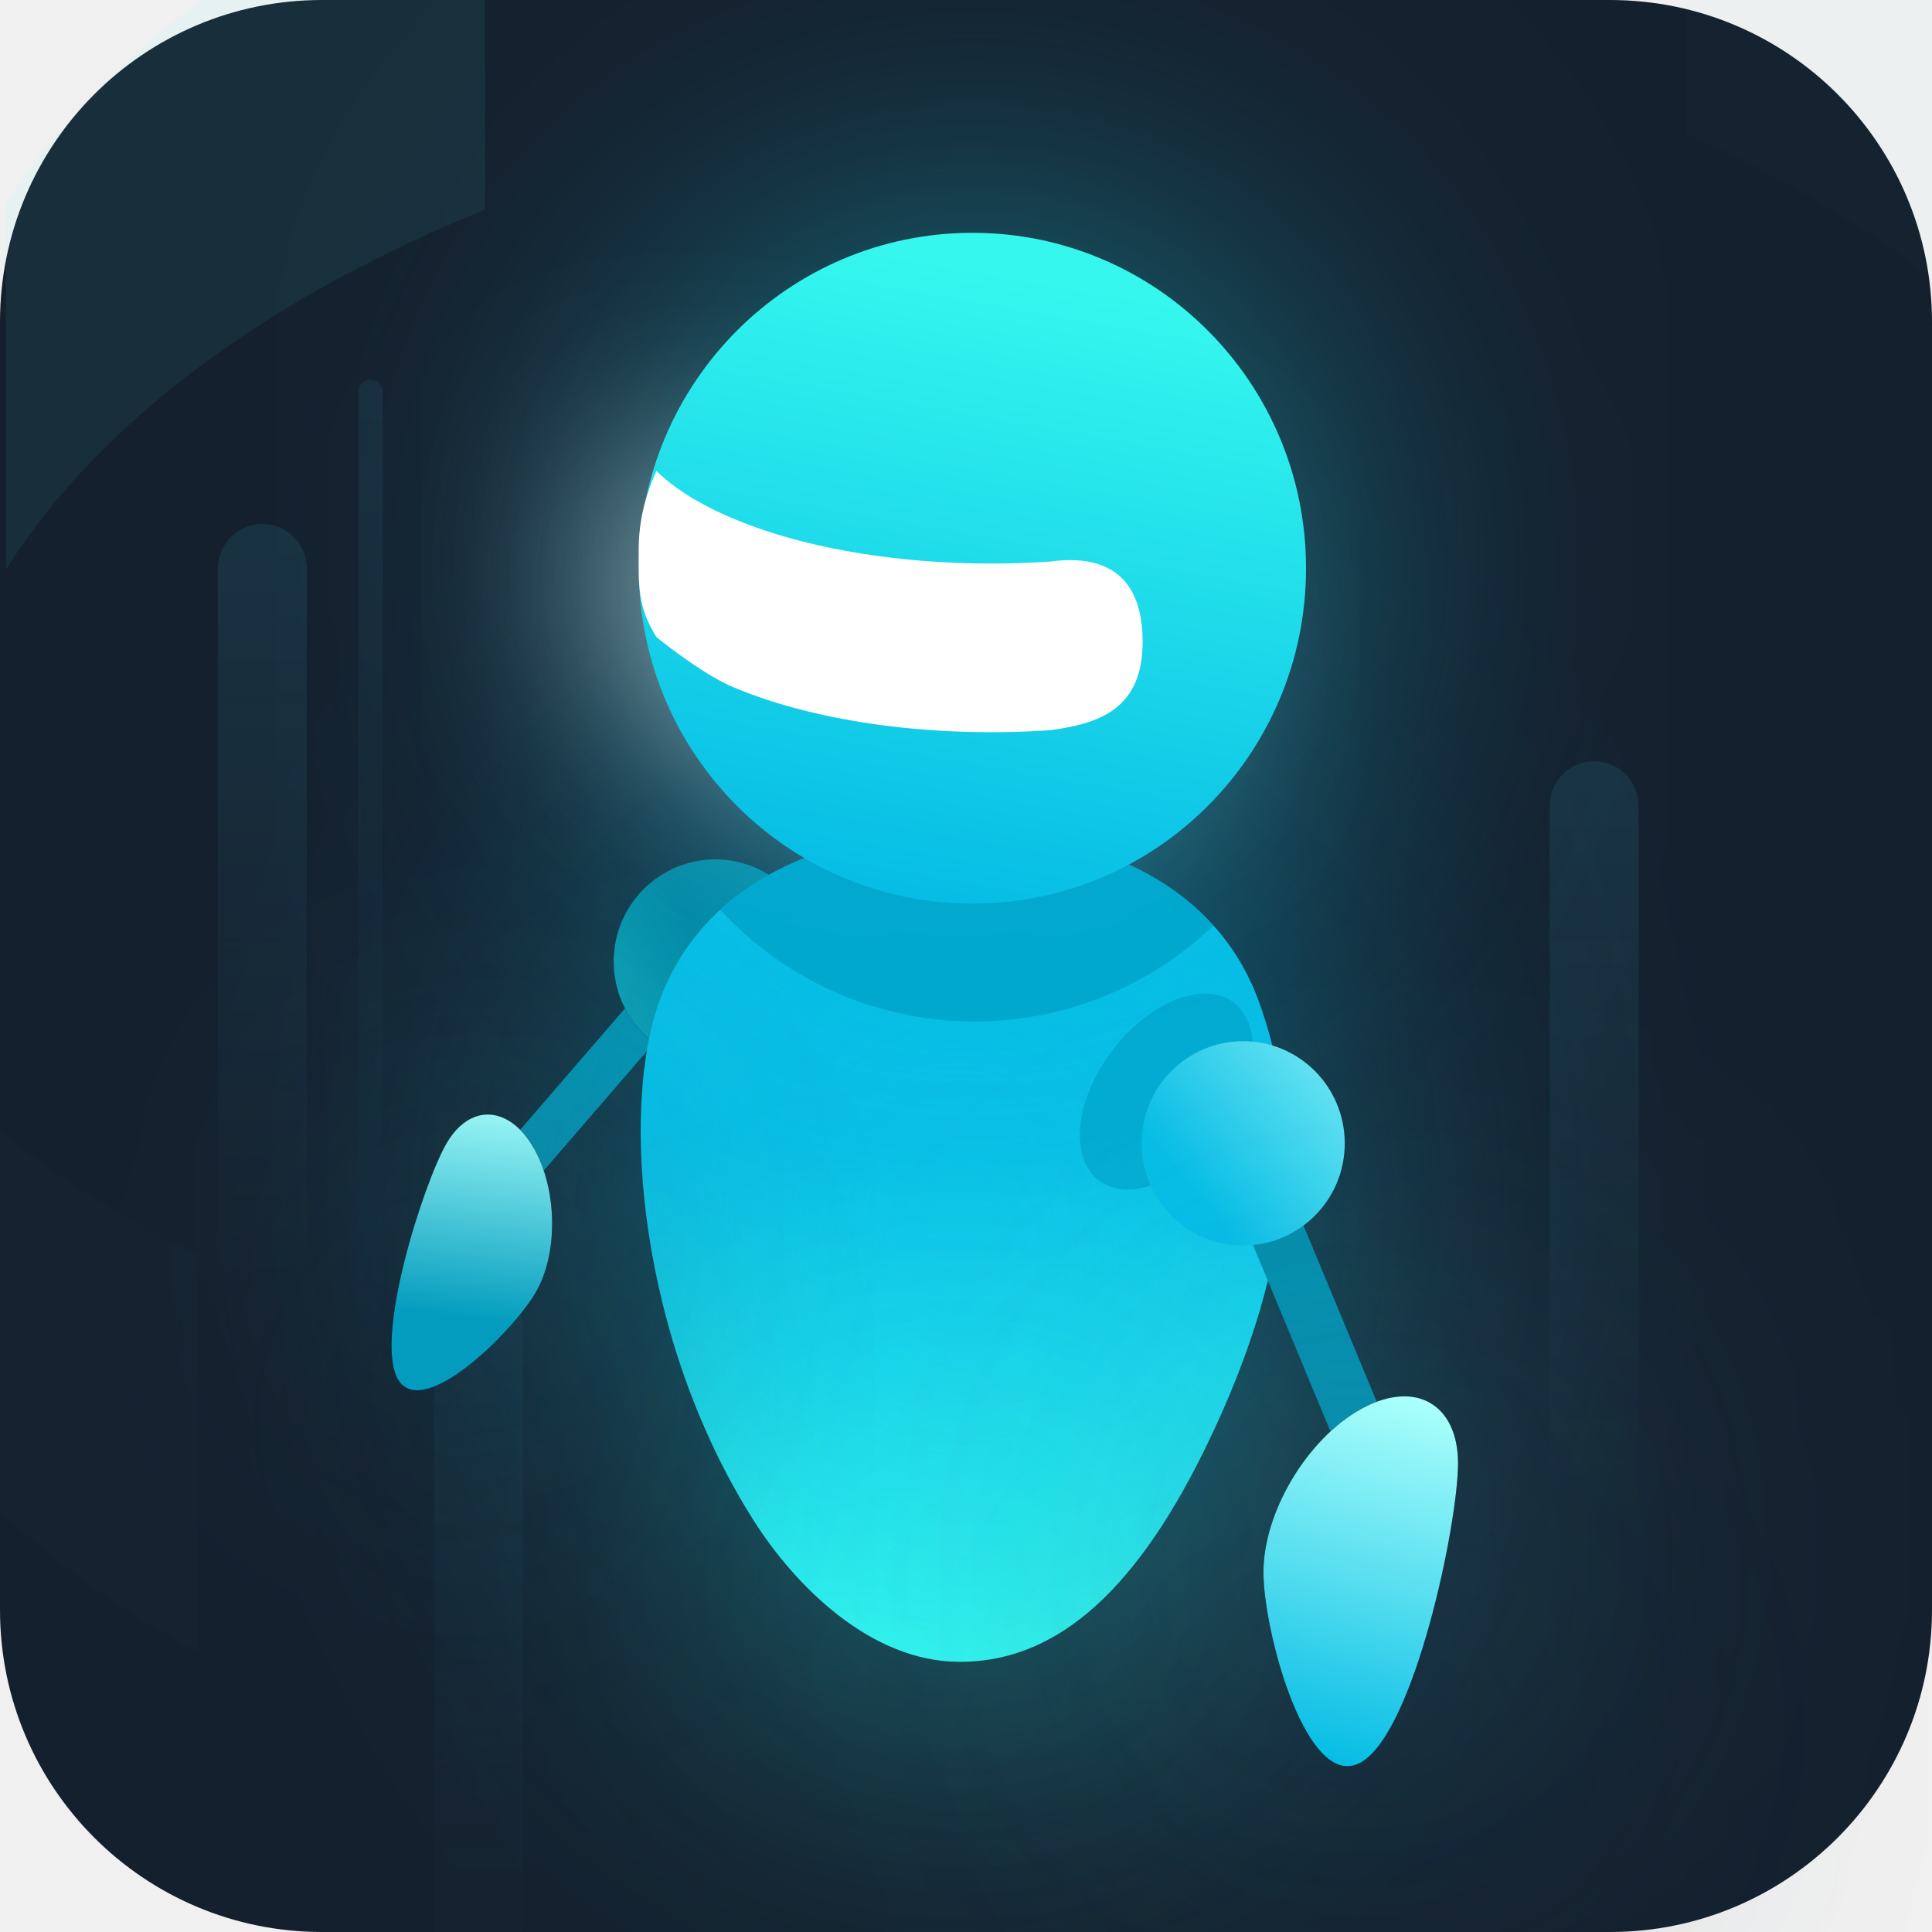
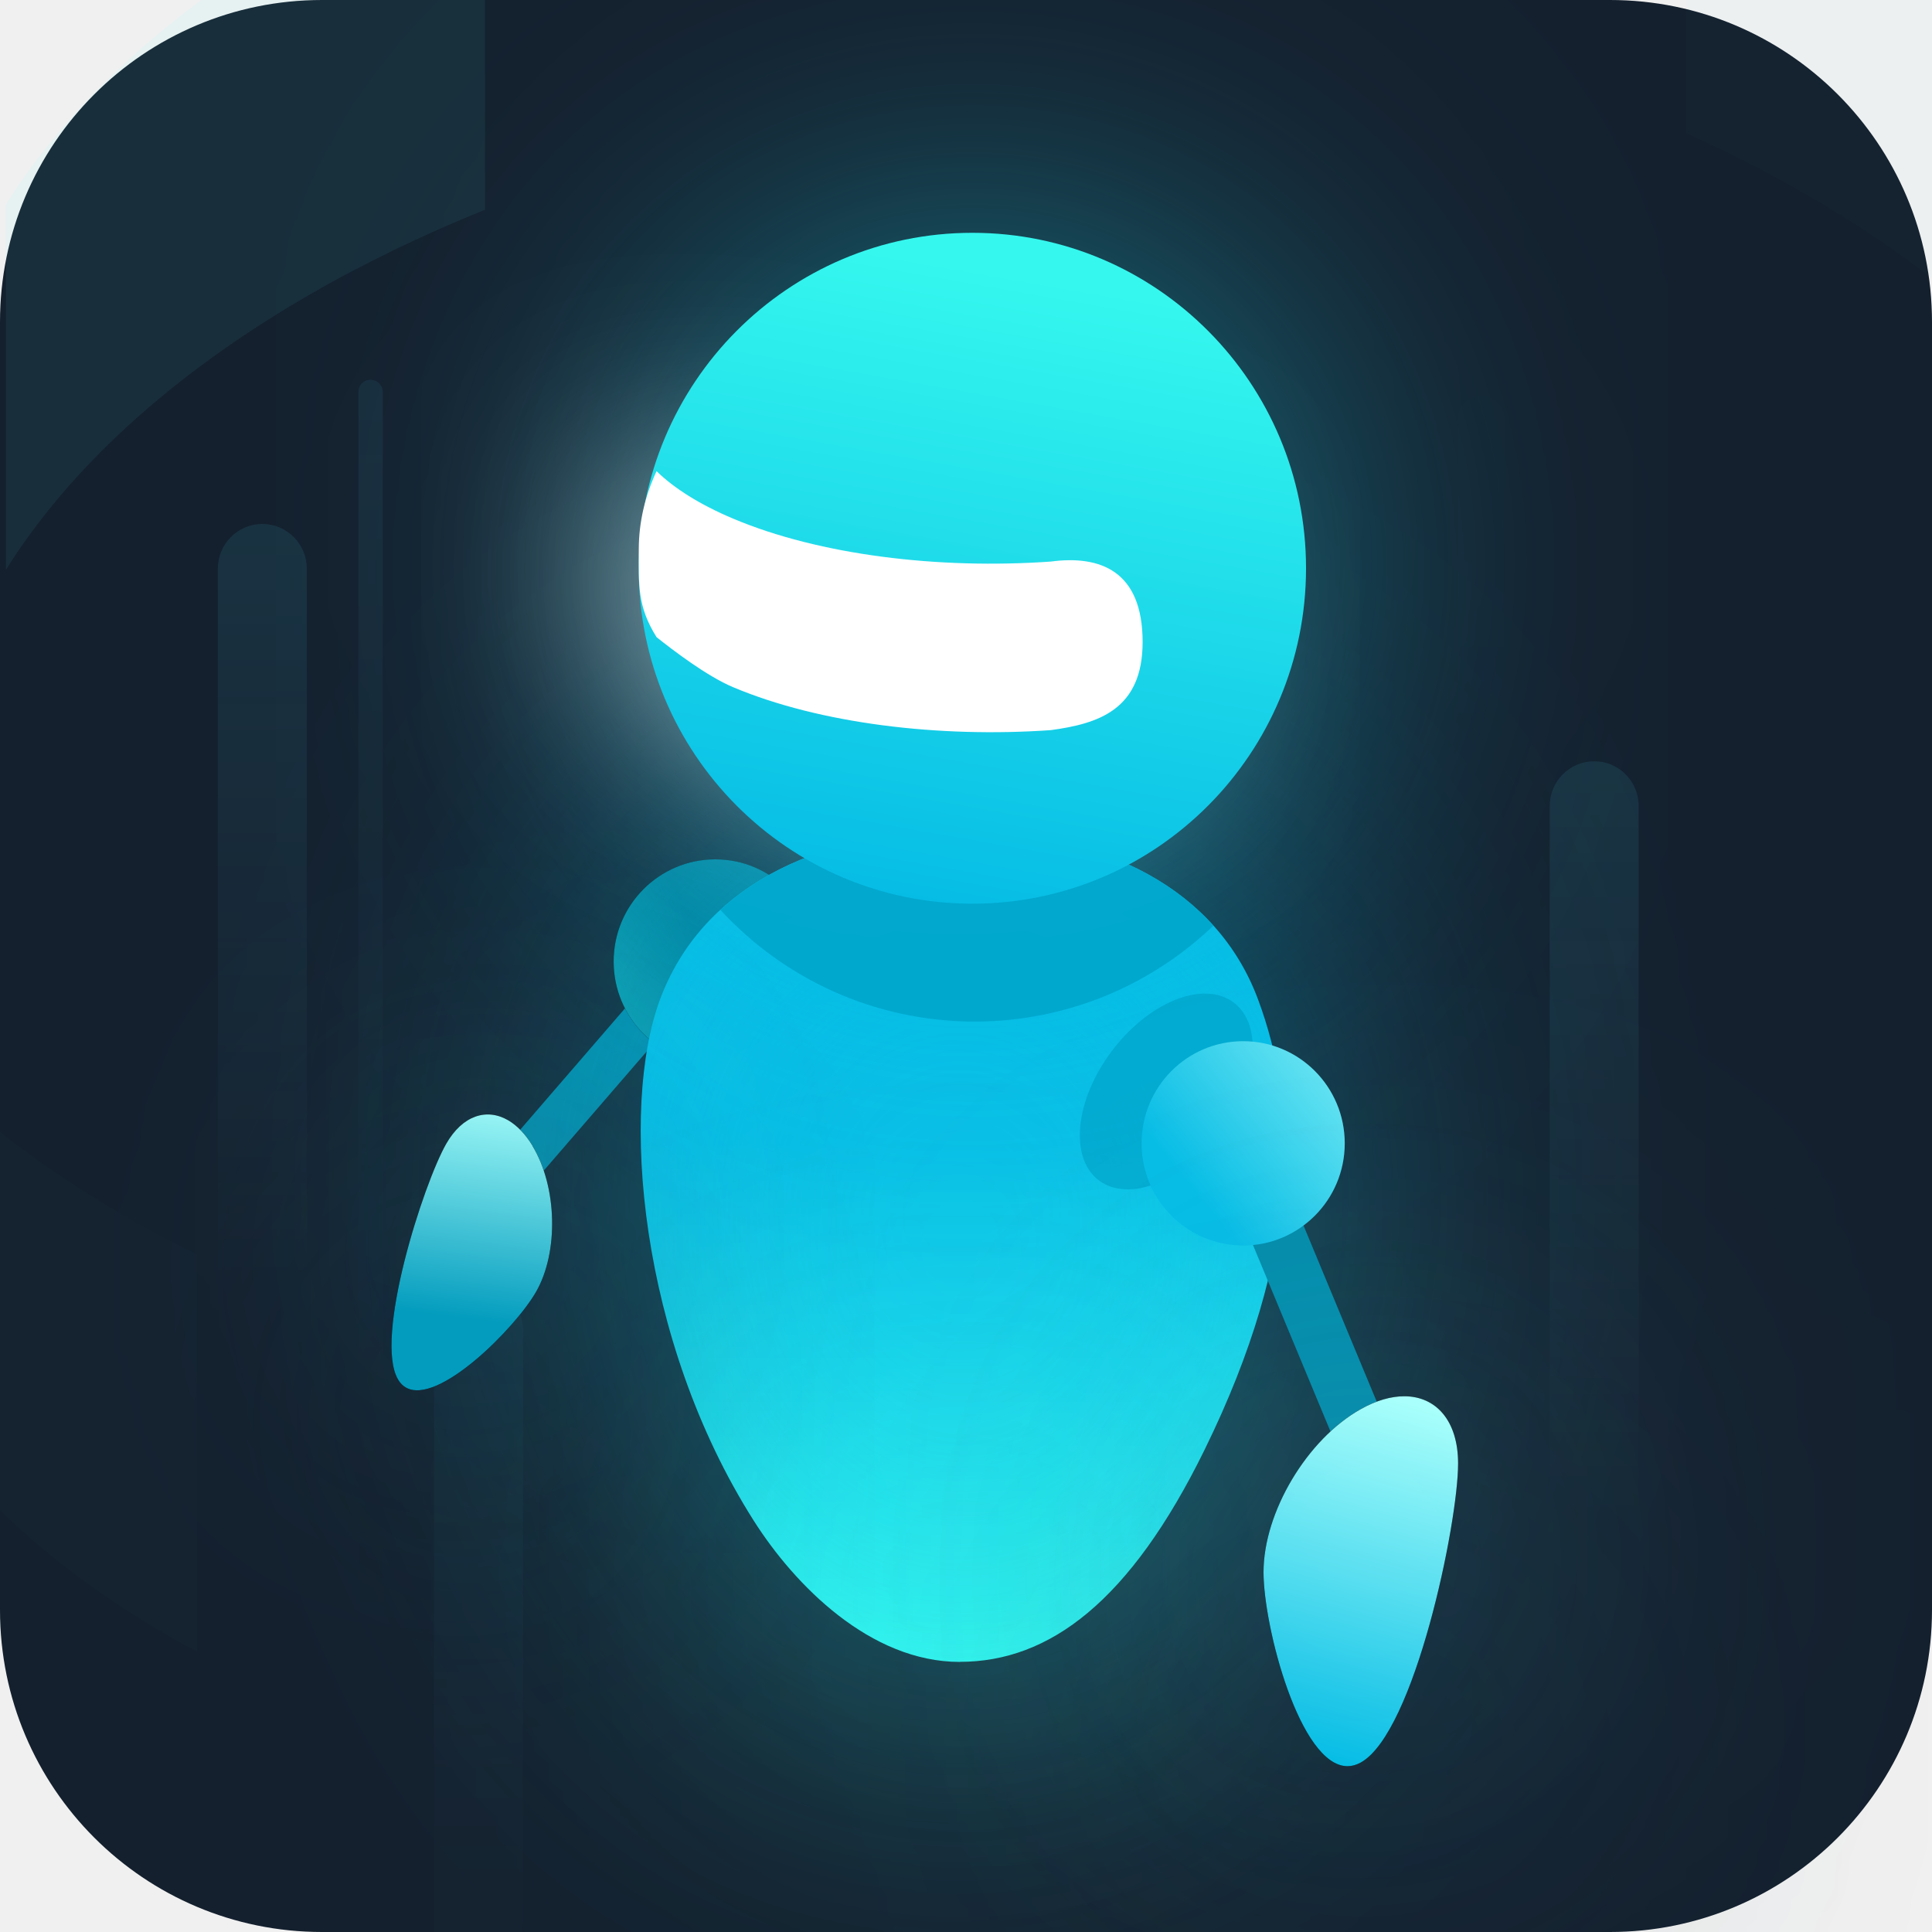
- <svg xmlns="http://www.w3.org/2000/svg" width="24" height="24" viewBox="0 0 24 24" fill="none">
-   <g clip-path="url(#clip0)">
-     <rect x="0" width="24" height="24" rx="4" fill="#14202E" />
-     <path opacity="0.06" fill-rule="evenodd" clip-rule="evenodd" d="M5.944 15.968C5.639 15.968 5.391 16.217 5.391 16.524V35.976H6.496V16.524C6.496 16.217 6.249 15.968 5.944 15.968Z" fill="url(#paint0_linear)" />
-     <path opacity="0.065" fill-rule="evenodd" clip-rule="evenodd" d="M6.025 -1.932V2.604C5.248 2.918 4.507 3.276 3.814 3.678C2.099 4.673 0.852 5.836 0.074 7.076V2.539C0.852 1.299 2.099 0.135 3.814 -0.86C4.507 -1.262 5.248 -1.62 6.025 -1.932Z" fill="#51FFFF" />
-     <path opacity="0.016" fill-rule="evenodd" clip-rule="evenodd" d="M26.623 2.039V6.576C25.912 5.058 24.529 3.625 22.475 2.434C21.988 2.151 21.478 1.891 20.948 1.652V-2.886C21.478 -2.647 21.988 -2.387 22.475 -2.104C24.529 -0.912 25.912 0.522 26.623 2.039Z" fill="#51FFFF" />
-     <path opacity="0.115" fill-rule="evenodd" clip-rule="evenodd" d="M19.803 9.457C19.497 9.457 19.25 9.706 19.25 10.012V29.465H20.355V10.012C20.355 9.706 20.108 9.457 19.803 9.457Z" fill="url(#paint1_linear)" />
-     <path opacity="0.115" fill-rule="evenodd" clip-rule="evenodd" d="M3.258 6.509C2.953 6.509 2.706 6.757 2.706 7.064V26.516H3.811V7.064C3.811 6.757 3.564 6.509 3.258 6.509Z" fill="url(#paint2_linear)" />
-     <path opacity="0.089" fill-rule="evenodd" clip-rule="evenodd" d="M4.603 4.718C4.52 4.718 4.452 4.786 4.452 4.871V22.001H4.755V4.871C4.755 4.786 4.687 4.718 4.603 4.718Z" fill="url(#paint3_linear)" />
-     <g opacity="0.06">
-       <path opacity="0.06" fill-rule="evenodd" clip-rule="evenodd" d="M18.399 4.917C18.239 4.917 18.109 5.048 18.109 5.209V22.093H18.688V5.209C18.688 5.048 18.559 4.917 18.399 4.917Z" fill="url(#paint4_linear)" />
+ <svg xmlns="http://www.w3.org/2000/svg" xmlns:xlink="http://www.w3.org/1999/xlink" fill="none" height="24" viewBox="0 0 24 24" width="24">
+   <filter id="a" color-interpolation-filters="sRGB" filterUnits="userSpaceOnUse" height="27.815" width="27.543" x="-6.534" y="-.348">
+     <feFlood flood-opacity="0" result="BackgroundImageFix" />
+     <feBlend in="SourceGraphic" in2="BackgroundImageFix" mode="normal" result="shape" />
+     <feGaussianBlur result="effect1_foregroundBlur" stdDeviation="6.3" />
+   </filter>
+   <filter id="b" color-interpolation-filters="sRGB" filterUnits="userSpaceOnUse" height="12.538" width="12.524" x="2.623" y="8.676">
+     <feFlood flood-opacity="0" result="BackgroundImageFix" />
+     <feColorMatrix in="SourceAlpha" type="matrix" values="0 0 0 0 0 0 0 0 0 0 0 0 0 0 0 0 0 0 127 0" />
+     <feOffset dy="3" />
+     <feGaussianBlur stdDeviation="2.5" />
+     <feColorMatrix type="matrix" values="0 0 0 0 0.078 0 0 0 0 0.125 0 0 0 0 0.18 0 0 0 0.458 0" />
+     <feBlend in2="BackgroundImageFix" mode="normal" result="effect1_dropShadow" />
+     <feBlend in="SourceGraphic" in2="effect1_dropShadow" mode="normal" result="shape" />
+   </filter>
+   <filter id="c" color-interpolation-filters="sRGB" filterUnits="userSpaceOnUse" height="26.518" width="24.2" x="-.141" y="2.226">
+     <feFlood flood-opacity="0" result="BackgroundImageFix" />
+     <feBlend in="SourceGraphic" in2="BackgroundImageFix" mode="normal" result="shape" />
+     <feGaussianBlur result="effect1_foregroundBlur" stdDeviation="4.05" />
+   </filter>
+   <filter id="d" color-interpolation-filters="sRGB" filterUnits="userSpaceOnUse" height="26.518" width="24.2" x="-.141" y="2.226">
+     <feFlood flood-opacity="0" result="BackgroundImageFix" />
+     <feBlend in="SourceGraphic" in2="BackgroundImageFix" mode="normal" result="shape" />
+     <feGaussianBlur result="effect1_foregroundBlur" stdDeviation="4.05" />
+   </filter>
+   <filter id="e" color-interpolation-filters="sRGB" filterUnits="userSpaceOnUse" height="17.334" width="17.29" x="3.435" y="-1.608">
+     <feFlood flood-opacity="0" result="BackgroundImageFix" />
+     <feBlend in="SourceGraphic" in2="BackgroundImageFix" mode="normal" result="shape" />
+     <feGaussianBlur result="effect1_foregroundBlur" stdDeviation="2.25" />
+   </filter>
+   <filter id="f" color-interpolation-filters="sRGB" filterUnits="userSpaceOnUse" height="8.643" width="11.66" x="5.233" y="3.152">
+     <feFlood flood-opacity="0" result="BackgroundImageFix" />
+     <feBlend in="SourceGraphic" in2="BackgroundImageFix" mode="normal" result="shape" />
+     <feGaussianBlur result="effect1_foregroundBlur" stdDeviation="1.35" />
+   </filter>
+   <filter id="g" color-interpolation-filters="sRGB" filterUnits="userSpaceOnUse" height="16.924" width="14.748" x="9.53" y="11.178">
+     <feFlood flood-opacity="0" result="BackgroundImageFix" />
+     <feBlend in="SourceGraphic" in2="BackgroundImageFix" mode="normal" result="shape" />
+     <feGaussianBlur result="effect1_foregroundBlur" stdDeviation="3.15" />
+   </filter>
+   <filter id="h" color-interpolation-filters="sRGB" filterUnits="userSpaceOnUse" height="10.479" width="9.092" x="1.308" y="10.324">
+     <feFlood flood-opacity="0" result="BackgroundImageFix" />
+     <feBlend in="SourceGraphic" in2="BackgroundImageFix" mode="normal" result="shape" />
+     <feGaussianBlur result="effect1_foregroundBlur" stdDeviation="1.8" />
+   </filter>
+   <filter id="i" color-interpolation-filters="sRGB" filterUnits="userSpaceOnUse" height="26.595" width="24.417" x="4.695" y="9.345">
+     <feFlood flood-opacity="0" result="BackgroundImageFix" />
+     <feColorMatrix in="SourceAlpha" type="matrix" values="0 0 0 0 0 0 0 0 0 0 0 0 0 0 0 0 0 0 127 0" />
+     <feOffset dy="3" />
+     <feGaussianBlur stdDeviation="5.5" />
+     <feColorMatrix type="matrix" values="0 0 0 0 0.078 0 0 0 0 0.125 0 0 0 0 0.18 0 0 0 0.967 0" />
+     <feBlend in2="BackgroundImageFix" mode="normal" result="effect1_dropShadow" />
+     <feBlend in="SourceGraphic" in2="effect1_dropShadow" mode="normal" result="shape" />
+   </filter>
+   <filter id="j" color-interpolation-filters="sRGB" filterUnits="userSpaceOnUse" height="20.595" width="18.417" x="7.695" y="9.345">
+     <feFlood flood-opacity="0" result="BackgroundImageFix" />
+     <feBlend in="SourceGraphic" in2="BackgroundImageFix" mode="normal" result="shape" />
+     <feGaussianBlur result="effect1_foregroundBlur" stdDeviation="4" />
+   </filter>
+   <filter id="k" color-interpolation-filters="sRGB" filterUnits="userSpaceOnUse" height="11.426" width="9.996" x=".863" y="11.845">
+     <feFlood flood-opacity="0" result="BackgroundImageFix" />
+     <feColorMatrix in="SourceAlpha" type="matrix" values="0 0 0 0 0 0 0 0 0 0 0 0 0 0 0 0 0 0 127 0" />
+     <feOffset dy="2" />
+     <feGaussianBlur stdDeviation="2" />
+     <feColorMatrix type="matrix" values="0 0 0 0 0.078 0 0 0 0 0.125 0 0 0 0 0.18 0 0 0 1 0" />
+     <feBlend in2="BackgroundImageFix" mode="normal" result="effect1_dropShadow" />
+     <feBlend in="SourceGraphic" in2="effect1_dropShadow" mode="normal" result="shape" />
+   </filter>
+   <linearGradient id="l">
+     <stop offset="0" stop-color="#52cae4" stop-opacity="0" />
+     <stop offset="1" stop-color="#48d8f4" />
+   </linearGradient>
+   <linearGradient id="m" gradientUnits="userSpaceOnUse" x1="5.944" x2="5.944" xlink:href="#l" y1="25.442" y2="14.681" />
+   <linearGradient id="n" gradientUnits="userSpaceOnUse" x1="19.803" x2="19.803" xlink:href="#l" y1="18.93" y2="8.17" />
+   <linearGradient id="o" gradientUnits="userSpaceOnUse" x1="3.258" x2="3.258" xlink:href="#l" y1="15.982" y2="5.222" />
+   <linearGradient id="p">
+     <stop offset="0" stop-opacity="0" />
+     <stop offset="1" stop-color="#48d8f4" />
+   </linearGradient>
+   <linearGradient id="q" gradientUnits="userSpaceOnUse" x1="4.603" x2="4.603" xlink:href="#p" y1="21.951" y2="3.607" />
+   <linearGradient id="r" gradientUnits="userSpaceOnUse" x1="18.399" x2="18.399" xlink:href="#p" y1="22.042" y2="3.812" />
+   <linearGradient id="s" gradientUnits="userSpaceOnUse" x1="11.898" x2="11.898" y1="17.164" y2="7.182">
+     <stop offset="0" />
+     <stop offset="1" stop-color="#48d8f4" />
+   </linearGradient>
+   <linearGradient id="t" gradientUnits="userSpaceOnUse" x1="5.961" x2="5.961" xlink:href="#p" y1="21.775" y2="3.431" />
+   <linearGradient id="u" gradientUnits="userSpaceOnUse" x1="8.885" x2="4.104" y1="12.097" y2="14.349">
+     <stop offset="0" stop-color="#007a94" />
+     <stop offset="1" stop-color="#35f7ee" />
+   </linearGradient>
+   <linearGradient id="v">
+     <stop offset="0" stop-color="#06bce5" />
+     <stop offset="1" stop-color="#35f7ee" />
+   </linearGradient>
+   <linearGradient id="w" gradientUnits="userSpaceOnUse" x1="12.517" x2="12.517" xlink:href="#v" y1="14.186" y2="20.644" />
+   <linearGradient id="x" gradientUnits="userSpaceOnUse" x1="12.517" x2="12.517" y1="18.136" y2="19.784">
+     <stop offset="0" stop-color="#06bce5" stop-opacity="0" />
+     <stop offset="1" stop-color="#35f7ee" />
+   </linearGradient>
+   <linearGradient id="y" gradientUnits="userSpaceOnUse" x1="11.534" x2="14.75" xlink:href="#v" y1="11.218" y2="-2.209" />
+   <linearGradient id="z" gradientUnits="userSpaceOnUse" x1="11.534" x2="12.9" xlink:href="#v" y1="11.218" y2="3.469" />
+   <linearGradient id="A">
+     <stop offset="0" stop-color="#06bce5" />
+     <stop offset="1" stop-color="#a9fffb" />
+   </linearGradient>
+   <linearGradient id="B" gradientUnits="userSpaceOnUse" x1="14.767" x2="17.738" xlink:href="#A" y1="14.731" y2="12.286" />
+   <linearGradient id="C" gradientUnits="userSpaceOnUse" x1="16.76" x2="18.793" xlink:href="#A" y1="20.542" y2="17.192" />
+   <linearGradient id="D">
+     <stop offset="0" stop-color="#039cbe" />
+     <stop offset="1" stop-color="#a9fffb" />
+   </linearGradient>
+   <linearGradient id="E" gradientUnits="userSpaceOnUse" x1="5.562" x2="5.94" xlink:href="#D" y1="16.321" y2="13.573" />
+   <linearGradient id="F" gradientUnits="userSpaceOnUse" x1="16.817" x2="18.011" xlink:href="#A" y1="21.94" y2="17.577" />
+   <linearGradient id="G" gradientUnits="userSpaceOnUse" x1="5.565" x2="5.922" xlink:href="#D" y1="16.357" y2="13.491" />
+   <clipPath id="H">
+     <path d="m0 0h24v24h-24z" />
+   </clipPath>
+   <g clip-path="url(#H)">
+     <rect fill="#14202e" height="24" rx="4" width="24" x="0" />
+     <g clip-rule="evenodd" fill-rule="evenodd">
+       <path d="m5.944 15.968c-.305 0-.552.249-.552.555v19.452h1.105v-19.452c0-.307-.247-.555-.552-.555z" fill="url(#m)" opacity=".06" />
+       <path d="m6.025-1.932v4.537c-.777.313-1.518.671-2.211 1.074-1.714.995-2.961 2.158-3.74 3.398v-4.537c.778-1.241 2.025-2.404 3.74-3.399.693-.403 1.434-.761 2.211-1.073z" fill="#51ffff" opacity=".065" />
+       <path d="m26.623 2.039v4.537c-.711-1.517-2.094-2.951-4.148-4.142-.487-.283-.997-.543-1.527-.782v-4.538c.53.239 1.04.499 1.527.782 2.054 1.192 3.437 2.626 4.148 4.143z" fill="#51ffff" opacity=".016" />
+       <path d="m19.803 9.457c-.305 0-.552.249-.552.555v19.452h1.105v-19.452c0-.307-.247-.555-.552-.555z" fill="url(#n)" opacity=".115" />
+       <path d="m3.258 6.509c-.305 0-.552.249-.552.555v19.452h1.105v-19.452c0-.307-.247-.555-.552-.555z" fill="url(#o)" opacity=".115" />
+       <path d="m4.603 4.718c-.084 0-.151.068-.151.152v17.131h.303v-17.131c0-.084-.068-.152-.152-.152z" fill="url(#q)" opacity=".089" />
+       <path d="m18.399 4.917c-.16 0-.29.13-.29.291v16.884h.58v-16.884c0-.161-.13-.291-.29-.291z" fill="url(#r)" opacity=".004" />
+       <path d="m11.898 7.787c-.045 0-.082.037-.082.083v9.321h.165v-9.321c0-.046-.037-.083-.082-.083z" fill="url(#s)" />
+       <path d="m5.961 4.543c-.084 0-.151.068-.151.152v17.131h.303v-17.131c0-.084-.068-.152-.152-.152z" fill="url(#t)" opacity=".001" />
+       <path d="m8.001 12.252-1.935 2.24.408.375 1.935-2.24z" fill="#038cab" />
    </g>
-     <path fill-rule="evenodd" clip-rule="evenodd" d="M11.898 7.787C11.853 7.787 11.816 7.824 11.816 7.87V17.191H11.981V7.87C11.981 7.824 11.944 7.787 11.898 7.787Z" fill="url(#paint5_linear)" />
-     <g opacity="0.03">
-       <path opacity="0.03" fill-rule="evenodd" clip-rule="evenodd" d="M5.961 4.543C5.877 4.543 5.809 4.611 5.809 4.695V21.826H6.112V4.695C6.112 4.611 6.044 4.543 5.961 4.543Z" fill="url(#paint6_linear)" />
+     <g filter="url(#a)" opacity=".188">
+       <path clip-rule="evenodd" d="m8.001 12.252-1.935 2.24.408.375 1.935-2.24z" fill="#038cab" fill-rule="evenodd" />
    </g>
-     <path fill-rule="evenodd" clip-rule="evenodd" d="M8.001 12.252L6.066 14.493L6.474 14.867L8.408 12.627L8.001 12.252Z" fill="#038CAB" />
-     <g opacity="0.188" filter="url(#filter0_f)">
-       <path fill-rule="evenodd" clip-rule="evenodd" d="M8.001 12.252L6.066 14.493L6.474 14.867L8.408 12.627L8.001 12.252Z" fill="#038CAB" />
+     <g filter="url(#b)">
+       <path d="m7.623 11.944c0 .701.565 1.269 1.262 1.269s1.262-.568 1.262-1.269c0-.701-.565-1.269-1.262-1.269s-1.262.568-1.262 1.269z" fill="#000" />
    </g>
-     <g filter="url(#filter1_d)">
-       <path d="M7.623 11.944C7.623 12.645 8.188 13.213 8.885 13.213C9.582 13.213 10.147 12.645 10.147 11.944C10.147 11.244 9.582 10.675 8.885 10.675C8.188 10.675 7.623 11.244 7.623 11.944Z" fill="black" />
+     <path d="m7.623 11.944c0 .701.565 1.269 1.262 1.269s1.262-.568 1.262-1.269c0-.701-.565-1.269-1.262-1.269s-1.262.568-1.262 1.269z" fill="url(#u)" />
+     <path clip-rule="evenodd" d="m11.923 20.644c1.113 0 2.116-.749 3.041-2.635 1.21-2.466 1.166-4.251.662-5.599-.504-1.348-1.886-2.083-3.712-2.083s-3.208.735-3.713 2.083c-.504 1.348-.269 4.224 1.162 6.48.51.803 1.447 1.755 2.56 1.755z" fill="url(#w)" fill-rule="evenodd" />
+     <g filter="url(#c)" opacity=".46">
+       <path clip-rule="evenodd" d="m11.923 20.644c1.113 0 2.116-.749 3.041-2.635 1.21-2.466 1.166-4.251.662-5.599-.504-1.348-1.886-2.083-3.712-2.083s-3.208.735-3.713 2.083c-.504 1.348-.269 4.224 1.162 6.48.51.803 1.447 1.755 2.56 1.755z" fill="url(#w)" fill-rule="evenodd" />
    </g>
-     <path d="M7.623 11.944C7.623 12.645 8.188 13.213 8.885 13.213C9.582 13.213 10.147 12.645 10.147 11.944C10.147 11.244 9.582 10.675 8.885 10.675C8.188 10.675 7.623 11.244 7.623 11.944Z" fill="url(#paint7_linear)" />
-     <path fill-rule="evenodd" clip-rule="evenodd" d="M11.923 20.644C13.036 20.644 14.038 19.895 14.964 18.008C16.174 15.543 16.13 13.757 15.626 12.409C15.122 11.061 13.74 10.326 11.914 10.326C10.088 10.326 8.705 11.061 8.201 12.409C7.697 13.757 7.932 16.634 9.363 18.889C9.873 19.692 10.81 20.644 11.923 20.644Z" fill="url(#paint8_linear)" />
-     <g opacity="0.46" filter="url(#filter2_f)">
-       <path fill-rule="evenodd" clip-rule="evenodd" d="M11.923 20.644C13.036 20.644 14.038 19.895 14.964 18.008C16.174 15.543 16.13 13.757 15.626 12.409C15.122 11.061 13.74 10.326 11.914 10.326C10.088 10.326 8.705 11.061 8.201 12.409C7.697 13.757 7.932 16.634 9.363 18.889C9.873 19.692 10.81 20.644 11.923 20.644Z" fill="url(#paint9_linear)" />
+     <g filter="url(#d)" opacity=".46">
+       <path clip-rule="evenodd" d="m11.923 20.644c1.113 0 2.116-.749 3.041-2.635 1.21-2.466 1.166-4.251.662-5.599-.504-1.348-1.886-2.083-3.712-2.083s-3.208.735-3.713 2.083c-.504 1.348-.269 4.224 1.162 6.48.51.803 1.447 1.755 2.56 1.755z" fill="url(#x)" fill-rule="evenodd" />
    </g>
-     <g opacity="0.46" filter="url(#filter3_f)">
-       <path fill-rule="evenodd" clip-rule="evenodd" d="M11.923 20.644C13.036 20.644 14.038 19.895 14.964 18.008C16.174 15.543 16.13 13.757 15.626 12.409C15.122 11.061 13.74 10.326 11.914 10.326C10.088 10.326 8.705 11.061 8.201 12.409C7.697 13.757 7.932 16.634 9.363 18.889C9.873 19.692 10.81 20.644 11.923 20.644Z" fill="url(#paint10_linear)" />
+     <g filter="url(#e)" opacity=".502">
+       <path clip-rule="evenodd" d="m12.079 11.226c-2.289 0-4.145-1.866-4.145-4.167 0-2.301 1.856-4.167 4.145-4.167 2.289 0 4.145 1.866 4.145 4.167 0 2.301-1.856 4.167-4.145 4.167z" fill="url(#y)" fill-rule="evenodd" />
    </g>
-     <g opacity="0.502" filter="url(#filter4_f)">
-       <path fill-rule="evenodd" clip-rule="evenodd" d="M12.079 11.226C9.79 11.226 7.935 9.36 7.935 7.059C7.935 4.757 9.79 2.892 12.079 2.892C14.368 2.892 16.224 4.757 16.224 7.059C16.224 9.36 14.368 11.226 12.079 11.226Z" fill="url(#paint11_linear)" />
+     <g filter="url(#f)">
+       <path clip-rule="evenodd" d="m13.053 9.069c-1.392.097-2.871-.081-3.945-.533-.328-.138-.746-.458-.952-.622-.239-.382-.221-.641-.221-1.088 0-.341.079-.669.221-.974.22.214.537.415.952.59 1.074.453 2.553.631 3.945.533.608-.081 1.141.11 1.141.999 0 .842-.55 1.015-1.141 1.095z" fill="#fff" fill-rule="evenodd" />
    </g>
-     <g filter="url(#filter5_f)">
-       <path fill-rule="evenodd" clip-rule="evenodd" d="M13.053 9.069C11.661 9.167 10.181 8.989 9.107 8.536C8.779 8.398 8.361 8.078 8.155 7.914C7.916 7.532 7.934 7.274 7.934 6.826C7.934 6.485 8.012 6.158 8.155 5.852C8.375 6.066 8.692 6.267 9.107 6.442C10.181 6.894 11.661 7.072 13.053 6.975C13.661 6.894 14.194 7.085 14.194 7.974C14.194 8.816 13.644 8.989 13.053 9.069Z" fill="white" />
+     <path clip-rule="evenodd" d="m15.073 11.497c-.689-.763-1.8-1.171-3.159-1.171-1.238 0-2.271.339-2.965.977.784.852 1.908 1.387 3.158 1.387 1.152 0 2.196-.454 2.967-1.192z" fill="#00a5ca" fill-rule="evenodd" opacity=".874" />
+     <path clip-rule="evenodd" d="m16.224 7.059c0 2.301-1.856 4.167-4.145 4.167-2.289 0-4.145-1.866-4.145-4.167 0-2.301 1.856-4.167 4.145-4.167 2.289 0 4.145 1.866 4.145 4.167z" fill="url(#z)" fill-rule="evenodd" />
+     <path clip-rule="evenodd" d="m13.053 9.07c-1.392.097-2.871-.081-3.945-.533-.328-.138-.746-.458-.952-.622-.239-.382-.221-.641-.221-1.088 0-.341.079-.669.221-.974.22.214.537.415.952.59 1.074.453 2.553.631 3.945.533.608-.081 1.141.11 1.141.999 0 .842-.55 1.015-1.141 1.095z" fill="#fff" fill-rule="evenodd" />
+     <path clip-rule="evenodd" d="m15.562 13.015c-0.0.601-.481 1.331-1.074 1.631-.593.3-1.074.057-1.074-.544 0-.601.481-1.331 1.074-1.631.593-.3 1.074-.057 1.074.544z" fill="#00a5ca" fill-rule="evenodd" opacity=".739" />
+     <path clip-rule="evenodd" d="m16.032 14.837 1.35 3.248-.62.261-1.35-3.248z" fill="#038cab" fill-rule="evenodd" />
+     <path clip-rule="evenodd" d="m16.705 14.203c0 .701-.565 1.269-1.262 1.269-.697 0-1.262-.568-1.262-1.269 0-.701.565-1.269 1.262-1.269.697 0 1.262.568 1.262 1.269z" fill="url(#B)" fill-rule="evenodd" />
+     <path clip-rule="evenodd" d="m2.446 15.581c-.322-.158-.636-.324-.937-.499-.664-.386-1.262-.804-1.791-1.251v4.639c.625.677 1.424 1.3 2.379 1.853.115.067.231.132.349.196z" fill="#51ffff" fill-rule="evenodd" opacity=".01" />
+     <g filter="url(#g)" opacity=".501">
+       <path clip-rule="evenodd" d="m16.904 17.628c-.593.351-1.074 1.204-1.074 1.906-0.0.643.403 2.267.926 2.268h.002c.048-0.0.097-.014.146-.043.593-.351 1.074-2.794 1.074-3.495 0-.498-.242-.786-.594-.786-.144 0-.307.048-.48.15z" fill="url(#C)" fill-rule="evenodd" />
    </g>
-     <path opacity="0.874" fill-rule="evenodd" clip-rule="evenodd" d="M15.073 11.497C14.384 10.733 13.272 10.326 11.914 10.326C10.675 10.326 9.643 10.665 8.948 11.302C9.732 12.155 10.856 12.689 12.106 12.689C13.258 12.689 14.302 12.235 15.073 11.497Z" fill="#00A5CA" />
-     <path fill-rule="evenodd" clip-rule="evenodd" d="M16.224 7.059C16.224 9.36 14.369 11.226 12.08 11.226C9.791 11.226 7.935 9.36 7.935 7.059C7.935 4.758 9.791 2.892 12.08 2.892C14.369 2.892 16.224 4.758 16.224 7.059Z" fill="url(#paint12_linear)" />
-     <path fill-rule="evenodd" clip-rule="evenodd" d="M13.053 9.07C11.661 9.167 10.182 8.989 9.108 8.536C8.78 8.398 8.361 8.079 8.155 7.915C7.917 7.533 7.934 7.274 7.934 6.827C7.934 6.485 8.013 6.158 8.155 5.852C8.375 6.066 8.693 6.267 9.108 6.442C10.182 6.894 11.661 7.072 13.053 6.975C13.661 6.894 14.194 7.085 14.194 7.974C14.194 8.816 13.644 8.989 13.053 9.07Z" fill="white" />
-     <path opacity="0.739" fill-rule="evenodd" clip-rule="evenodd" d="M15.562 13.015C15.562 13.616 15.081 14.346 14.488 14.647C13.895 14.947 13.414 14.704 13.414 14.103C13.414 13.502 13.895 12.772 14.488 12.472C15.081 12.171 15.562 12.415 15.562 13.015Z" fill="#00A5CA" />
-     <path fill-rule="evenodd" clip-rule="evenodd" d="M16.032 14.837L17.382 18.085L16.762 18.345L15.412 15.098L16.032 14.837Z" fill="#038CAB" />
-     <path fill-rule="evenodd" clip-rule="evenodd" d="M16.705 14.203C16.705 14.904 16.14 15.472 15.443 15.472C14.746 15.472 14.181 14.904 14.181 14.203C14.181 13.502 14.746 12.934 15.443 12.934C16.14 12.934 16.705 13.502 16.705 14.203Z" fill="url(#paint13_linear)" />
-     <path opacity="0.01" fill-rule="evenodd" clip-rule="evenodd" d="M2.446 15.581C2.124 15.422 1.811 15.257 1.509 15.081C0.845 14.696 0.246 14.277 -0.282 13.83L-0.282 18.469C0.343 19.146 1.142 19.769 2.097 20.322C2.212 20.389 2.328 20.454 2.446 20.518L2.446 15.581Z" fill="#51FFFF" />
-     <g opacity="0.501" filter="url(#filter6_f)">
-       <path fill-rule="evenodd" clip-rule="evenodd" d="M16.904 17.628C16.311 17.979 15.83 18.833 15.83 19.534C15.83 20.177 16.233 21.801 16.756 21.802L16.758 21.802C16.806 21.802 16.854 21.788 16.904 21.759C17.497 21.408 17.978 18.965 17.978 18.264C17.978 17.766 17.736 17.478 17.384 17.478C17.24 17.478 17.077 17.526 16.904 17.628Z" fill="url(#paint14_linear)" />
+     <g filter="url(#h)" opacity=".309">
+       <path clip-rule="evenodd" d="m6.584 14.287c.281.48.288 1.254.016 1.729-.249.435-1.163 1.369-1.532 1.156l-.001-.001c-.034-.02-.063-.049-.086-.089-.281-.48.329-2.329.601-2.804.193-.337.475-.433.723-.288.102.059.198.158.279.298z" fill="url(#E)" fill-rule="evenodd" />
    </g>
-     <g opacity="0.309" filter="url(#filter7_f)">
-       <path fill-rule="evenodd" clip-rule="evenodd" d="M6.584 14.287C6.865 14.767 6.872 15.541 6.6 16.015C6.35 16.45 5.436 17.384 5.068 17.171L5.066 17.171C5.033 17.151 5.004 17.122 4.98 17.081C4.699 16.602 5.309 14.752 5.581 14.277C5.774 13.941 6.056 13.845 6.304 13.989C6.406 14.048 6.502 14.147 6.584 14.287Z" fill="url(#paint15_linear)" />
+     <g filter="url(#i)">
+       <path d="m16.904 17.505c-.667.373-1.208 1.28-1.208 2.025-0.0.683.453 2.408 1.042 2.41h.002c.054-0.0.109-.015.165-.046.667-.373 1.208-2.968 1.208-3.714 0-.529-.272-.835-.669-.835-.163 0-.346.051-.54.16z" fill="#000" />
    </g>
-     <g filter="url(#filter8_d)">
-       <path d="M16.904 17.505C16.236 17.878 15.695 18.785 15.695 19.53C15.695 20.213 16.149 21.939 16.737 21.94H16.739C16.793 21.94 16.848 21.925 16.904 21.894C17.571 21.521 18.112 18.926 18.112 18.18C18.112 17.651 17.84 17.346 17.444 17.346C17.281 17.346 17.098 17.397 16.904 17.505Z" fill="black" />
+     <path d="m16.904 17.505c-.667.373-1.208 1.28-1.208 2.025-0.0.683.453 2.408 1.042 2.41h.002c.054-0.0.109-.015.165-.046.667-.373 1.208-2.968 1.208-3.714 0-.529-.272-.835-.669-.835-.163 0-.346.051-.54.16z" fill="url(#F)" />
+     <g filter="url(#j)" opacity=".098">
+       <path clip-rule="evenodd" d="m16.904 17.505c-.667.373-1.208 1.28-1.208 2.025-0.0.683.453 2.408 1.042 2.41h.002c.054-0.0.109-.015.165-.046.667-.373 1.208-2.968 1.208-3.714 0-.529-.272-.835-.669-.835-.163 0-.346.051-.54.16z" fill="url(#F)" fill-rule="evenodd" />
    </g>
-     <path d="M16.904 17.505C16.236 17.878 15.695 18.785 15.695 19.53C15.695 20.213 16.149 21.939 16.737 21.94H16.739C16.793 21.94 16.848 21.925 16.904 21.894C17.571 21.521 18.112 18.926 18.112 18.18C18.112 17.651 17.84 17.346 17.444 17.346C17.281 17.346 17.098 17.397 16.904 17.505Z" fill="url(#paint16_linear)" />
-     <g opacity="0.098" filter="url(#filter9_f)">
-       <path fill-rule="evenodd" clip-rule="evenodd" d="M16.904 17.505C16.236 17.878 15.695 18.785 15.695 19.53C15.695 20.213 16.149 21.939 16.737 21.94H16.739C16.793 21.94 16.848 21.925 16.904 21.894C17.571 21.521 18.112 18.926 18.112 18.18C18.112 17.651 17.84 17.346 17.444 17.346C17.281 17.346 17.098 17.397 16.904 17.505Z" fill="url(#paint17_linear)" />
+     <g filter="url(#k)">
+       <path d="m6.614 14.234c.308.508.328 1.321.045 1.814-.259.452-1.22 1.417-1.617 1.188l-.002-.001c-.036-.021-.068-.052-.093-.095-.308-.508.314-2.439.597-2.933.201-.35.5-.446.768-.291.109.064.213.169.303.317z" fill="#000" />
    </g>
-     <g filter="url(#filter10_d)">
-       <path d="M6.614 14.234C6.922 14.742 6.942 15.554 6.659 16.048C6.4 16.5 5.439 17.465 5.042 17.236L5.04 17.235C5.004 17.214 4.973 17.183 4.947 17.14C4.639 16.632 5.261 14.702 5.544 14.208C5.745 13.858 6.044 13.762 6.312 13.917C6.421 13.98 6.525 14.086 6.614 14.234Z" fill="black" />
-     </g>
-     <path d="M6.614 14.234C6.922 14.742 6.942 15.554 6.659 16.048C6.4 16.5 5.439 17.465 5.042 17.236L5.04 17.235C5.004 17.214 4.973 17.183 4.947 17.14C4.639 16.632 5.261 14.702 5.544 14.208C5.745 13.858 6.044 13.762 6.312 13.917C6.421 13.98 6.525 14.086 6.614 14.234Z" fill="url(#paint18_linear)" />
+     <path d="m6.614 14.234c.308.508.328 1.321.045 1.814-.259.452-1.22 1.417-1.617 1.188l-.002-.001c-.036-.021-.068-.052-.093-.095-.308-.508.314-2.439.597-2.933.201-.35.5-.446.768-.291.109.064.213.169.303.317z" fill="url(#G)" />
  </g>
-   <defs>
-     <filter id="filter0_f" x="-6.534" y="-0.348" width="27.543" height="27.815" filterUnits="userSpaceOnUse" color-interpolation-filters="sRGB">
-       <feFlood flood-opacity="0" result="BackgroundImageFix" />
-       <feBlend mode="normal" in="SourceGraphic" in2="BackgroundImageFix" result="shape" />
-       <feGaussianBlur stdDeviation="6.3" result="effect1_foregroundBlur" />
-     </filter>
-     <filter id="filter1_d" x="2.623" y="8.676" width="12.524" height="12.538" filterUnits="userSpaceOnUse" color-interpolation-filters="sRGB">
-       <feFlood flood-opacity="0" result="BackgroundImageFix" />
-       <feColorMatrix in="SourceAlpha" type="matrix" values="0 0 0 0 0 0 0 0 0 0 0 0 0 0 0 0 0 0 127 0" />
-       <feOffset dy="3" />
-       <feGaussianBlur stdDeviation="2.5" />
-       <feColorMatrix type="matrix" values="0 0 0 0 0.078 0 0 0 0 0.125 0 0 0 0 0.18 0 0 0 0.458 0" />
-       <feBlend mode="normal" in2="BackgroundImageFix" result="effect1_dropShadow" />
-       <feBlend mode="normal" in="SourceGraphic" in2="effect1_dropShadow" result="shape" />
-     </filter>
-     <filter id="filter2_f" x="-0.141" y="2.226" width="24.2" height="26.518" filterUnits="userSpaceOnUse" color-interpolation-filters="sRGB">
-       <feFlood flood-opacity="0" result="BackgroundImageFix" />
-       <feBlend mode="normal" in="SourceGraphic" in2="BackgroundImageFix" result="shape" />
-       <feGaussianBlur stdDeviation="4.05" result="effect1_foregroundBlur" />
-     </filter>
-     <filter id="filter3_f" x="-0.141" y="2.226" width="24.2" height="26.518" filterUnits="userSpaceOnUse" color-interpolation-filters="sRGB">
-       <feFlood flood-opacity="0" result="BackgroundImageFix" />
-       <feBlend mode="normal" in="SourceGraphic" in2="BackgroundImageFix" result="shape" />
-       <feGaussianBlur stdDeviation="4.05" result="effect1_foregroundBlur" />
-     </filter>
-     <filter id="filter4_f" x="3.435" y="-1.608" width="17.29" height="17.334" filterUnits="userSpaceOnUse" color-interpolation-filters="sRGB">
-       <feFlood flood-opacity="0" result="BackgroundImageFix" />
-       <feBlend mode="normal" in="SourceGraphic" in2="BackgroundImageFix" result="shape" />
-       <feGaussianBlur stdDeviation="2.25" result="effect1_foregroundBlur" />
-     </filter>
-     <filter id="filter5_f" x="5.233" y="3.152" width="11.66" height="8.643" filterUnits="userSpaceOnUse" color-interpolation-filters="sRGB">
-       <feFlood flood-opacity="0" result="BackgroundImageFix" />
-       <feBlend mode="normal" in="SourceGraphic" in2="BackgroundImageFix" result="shape" />
-       <feGaussianBlur stdDeviation="1.35" result="effect1_foregroundBlur" />
-     </filter>
-     <filter id="filter6_f" x="9.53" y="11.178" width="14.748" height="16.924" filterUnits="userSpaceOnUse" color-interpolation-filters="sRGB">
-       <feFlood flood-opacity="0" result="BackgroundImageFix" />
-       <feBlend mode="normal" in="SourceGraphic" in2="BackgroundImageFix" result="shape" />
-       <feGaussianBlur stdDeviation="3.15" result="effect1_foregroundBlur" />
-     </filter>
-     <filter id="filter7_f" x="1.308" y="10.324" width="9.092" height="10.479" filterUnits="userSpaceOnUse" color-interpolation-filters="sRGB">
-       <feFlood flood-opacity="0" result="BackgroundImageFix" />
-       <feBlend mode="normal" in="SourceGraphic" in2="BackgroundImageFix" result="shape" />
-       <feGaussianBlur stdDeviation="1.8" result="effect1_foregroundBlur" />
-     </filter>
-     <filter id="filter8_d" x="4.695" y="9.345" width="24.417" height="26.595" filterUnits="userSpaceOnUse" color-interpolation-filters="sRGB">
-       <feFlood flood-opacity="0" result="BackgroundImageFix" />
-       <feColorMatrix in="SourceAlpha" type="matrix" values="0 0 0 0 0 0 0 0 0 0 0 0 0 0 0 0 0 0 127 0" />
-       <feOffset dy="3" />
-       <feGaussianBlur stdDeviation="5.5" />
-       <feColorMatrix type="matrix" values="0 0 0 0 0.078 0 0 0 0 0.125 0 0 0 0 0.18 0 0 0 0.967 0" />
-       <feBlend mode="normal" in2="BackgroundImageFix" result="effect1_dropShadow" />
-       <feBlend mode="normal" in="SourceGraphic" in2="effect1_dropShadow" result="shape" />
-     </filter>
-     <filter id="filter9_f" x="7.695" y="9.345" width="18.417" height="20.595" filterUnits="userSpaceOnUse" color-interpolation-filters="sRGB">
-       <feFlood flood-opacity="0" result="BackgroundImageFix" />
-       <feBlend mode="normal" in="SourceGraphic" in2="BackgroundImageFix" result="shape" />
-       <feGaussianBlur stdDeviation="4" result="effect1_foregroundBlur" />
-     </filter>
-     <filter id="filter10_d" x="0.863" y="11.845" width="9.996" height="11.426" filterUnits="userSpaceOnUse" color-interpolation-filters="sRGB">
-       <feFlood flood-opacity="0" result="BackgroundImageFix" />
-       <feColorMatrix in="SourceAlpha" type="matrix" values="0 0 0 0 0 0 0 0 0 0 0 0 0 0 0 0 0 0 127 0" />
-       <feOffset dy="2" />
-       <feGaussianBlur stdDeviation="2" />
-       <feColorMatrix type="matrix" values="0 0 0 0 0.078 0 0 0 0 0.125 0 0 0 0 0.18 0 0 0 1 0" />
-       <feBlend mode="normal" in2="BackgroundImageFix" result="effect1_dropShadow" />
-       <feBlend mode="normal" in="SourceGraphic" in2="effect1_dropShadow" result="shape" />
-     </filter>
-     <linearGradient id="paint0_linear" x1="5.944" y1="25.442" x2="5.944" y2="14.681" gradientUnits="userSpaceOnUse">
-       <stop stop-color="#52CAE4" stop-opacity="0" />
-       <stop offset="1" stop-color="#48D8F4" />
-     </linearGradient>
-     <linearGradient id="paint1_linear" x1="19.803" y1="18.93" x2="19.803" y2="8.17" gradientUnits="userSpaceOnUse">
-       <stop stop-color="#52CAE4" stop-opacity="0" />
-       <stop offset="1" stop-color="#48D8F4" />
-     </linearGradient>
-     <linearGradient id="paint2_linear" x1="3.258" y1="15.982" x2="3.258" y2="5.222" gradientUnits="userSpaceOnUse">
-       <stop stop-color="#52CAE4" stop-opacity="0" />
-       <stop offset="1" stop-color="#48D8F4" />
-     </linearGradient>
-     <linearGradient id="paint3_linear" x1="4.603" y1="21.951" x2="4.603" y2="3.607" gradientUnits="userSpaceOnUse">
-       <stop stop-opacity="0" />
-       <stop offset="1" stop-color="#48D8F4" />
-     </linearGradient>
-     <linearGradient id="paint4_linear" x1="18.399" y1="22.042" x2="18.399" y2="3.812" gradientUnits="userSpaceOnUse">
-       <stop stop-opacity="0" />
-       <stop offset="1" stop-color="#48D8F4" />
-     </linearGradient>
-     <linearGradient id="paint5_linear" x1="11.898" y1="17.164" x2="11.898" y2="7.182" gradientUnits="userSpaceOnUse">
-       <stop />
-       <stop offset="1" stop-color="#48D8F4" />
-     </linearGradient>
-     <linearGradient id="paint6_linear" x1="5.961" y1="21.775" x2="5.961" y2="3.431" gradientUnits="userSpaceOnUse">
-       <stop stop-opacity="0" />
-       <stop offset="1" stop-color="#48D8F4" />
-     </linearGradient>
-     <linearGradient id="paint7_linear" x1="8.885" y1="12.097" x2="4.104" y2="14.349" gradientUnits="userSpaceOnUse">
-       <stop stop-color="#007A94" />
-       <stop offset="1" stop-color="#35F7EE" />
-     </linearGradient>
-     <linearGradient id="paint8_linear" x1="12.517" y1="14.186" x2="12.517" y2="20.644" gradientUnits="userSpaceOnUse">
-       <stop stop-color="#06BCE5" />
-       <stop offset="1" stop-color="#35F7EE" />
-     </linearGradient>
-     <linearGradient id="paint9_linear" x1="12.517" y1="14.186" x2="12.517" y2="20.644" gradientUnits="userSpaceOnUse">
-       <stop stop-color="#06BCE5" />
-       <stop offset="1" stop-color="#35F7EE" />
-     </linearGradient>
-     <linearGradient id="paint10_linear" x1="12.517" y1="18.136" x2="12.517" y2="19.784" gradientUnits="userSpaceOnUse">
-       <stop stop-color="#06BCE5" stop-opacity="0" />
-       <stop offset="1" stop-color="#35F7EE" />
-     </linearGradient>
-     <linearGradient id="paint11_linear" x1="11.534" y1="11.218" x2="14.75" y2="-2.209" gradientUnits="userSpaceOnUse">
-       <stop stop-color="#06BCE5" />
-       <stop offset="1" stop-color="#35F7EE" />
-     </linearGradient>
-     <linearGradient id="paint12_linear" x1="11.534" y1="11.218" x2="12.9" y2="3.469" gradientUnits="userSpaceOnUse">
-       <stop stop-color="#06BCE5" />
-       <stop offset="1" stop-color="#35F7EE" />
-     </linearGradient>
-     <linearGradient id="paint13_linear" x1="14.767" y1="14.731" x2="17.738" y2="12.286" gradientUnits="userSpaceOnUse">
-       <stop stop-color="#06BCE5" />
-       <stop offset="1" stop-color="#A9FFFB" />
-     </linearGradient>
-     <linearGradient id="paint14_linear" x1="16.76" y1="20.542" x2="18.793" y2="17.192" gradientUnits="userSpaceOnUse">
-       <stop stop-color="#06BCE5" />
-       <stop offset="1" stop-color="#A9FFFB" />
-     </linearGradient>
-     <linearGradient id="paint15_linear" x1="5.562" y1="16.321" x2="5.94" y2="13.573" gradientUnits="userSpaceOnUse">
-       <stop stop-color="#039CBE" />
-       <stop offset="1" stop-color="#A9FFFB" />
-     </linearGradient>
-     <linearGradient id="paint16_linear" x1="16.817" y1="21.94" x2="18.011" y2="17.577" gradientUnits="userSpaceOnUse">
-       <stop stop-color="#06BCE5" />
-       <stop offset="1" stop-color="#A9FFFB" />
-     </linearGradient>
-     <linearGradient id="paint17_linear" x1="16.817" y1="21.94" x2="18.011" y2="17.577" gradientUnits="userSpaceOnUse">
-       <stop stop-color="#06BCE5" />
-       <stop offset="1" stop-color="#A9FFFB" />
-     </linearGradient>
-     <linearGradient id="paint18_linear" x1="5.565" y1="16.357" x2="5.922" y2="13.491" gradientUnits="userSpaceOnUse">
-       <stop stop-color="#039CBE" />
-       <stop offset="1" stop-color="#A9FFFB" />
-     </linearGradient>
-     <clipPath id="clip0">
-       <rect width="24" height="24" fill="white" transform="translate(0.00012207)" />
-     </clipPath>
-   </defs>
</svg>
